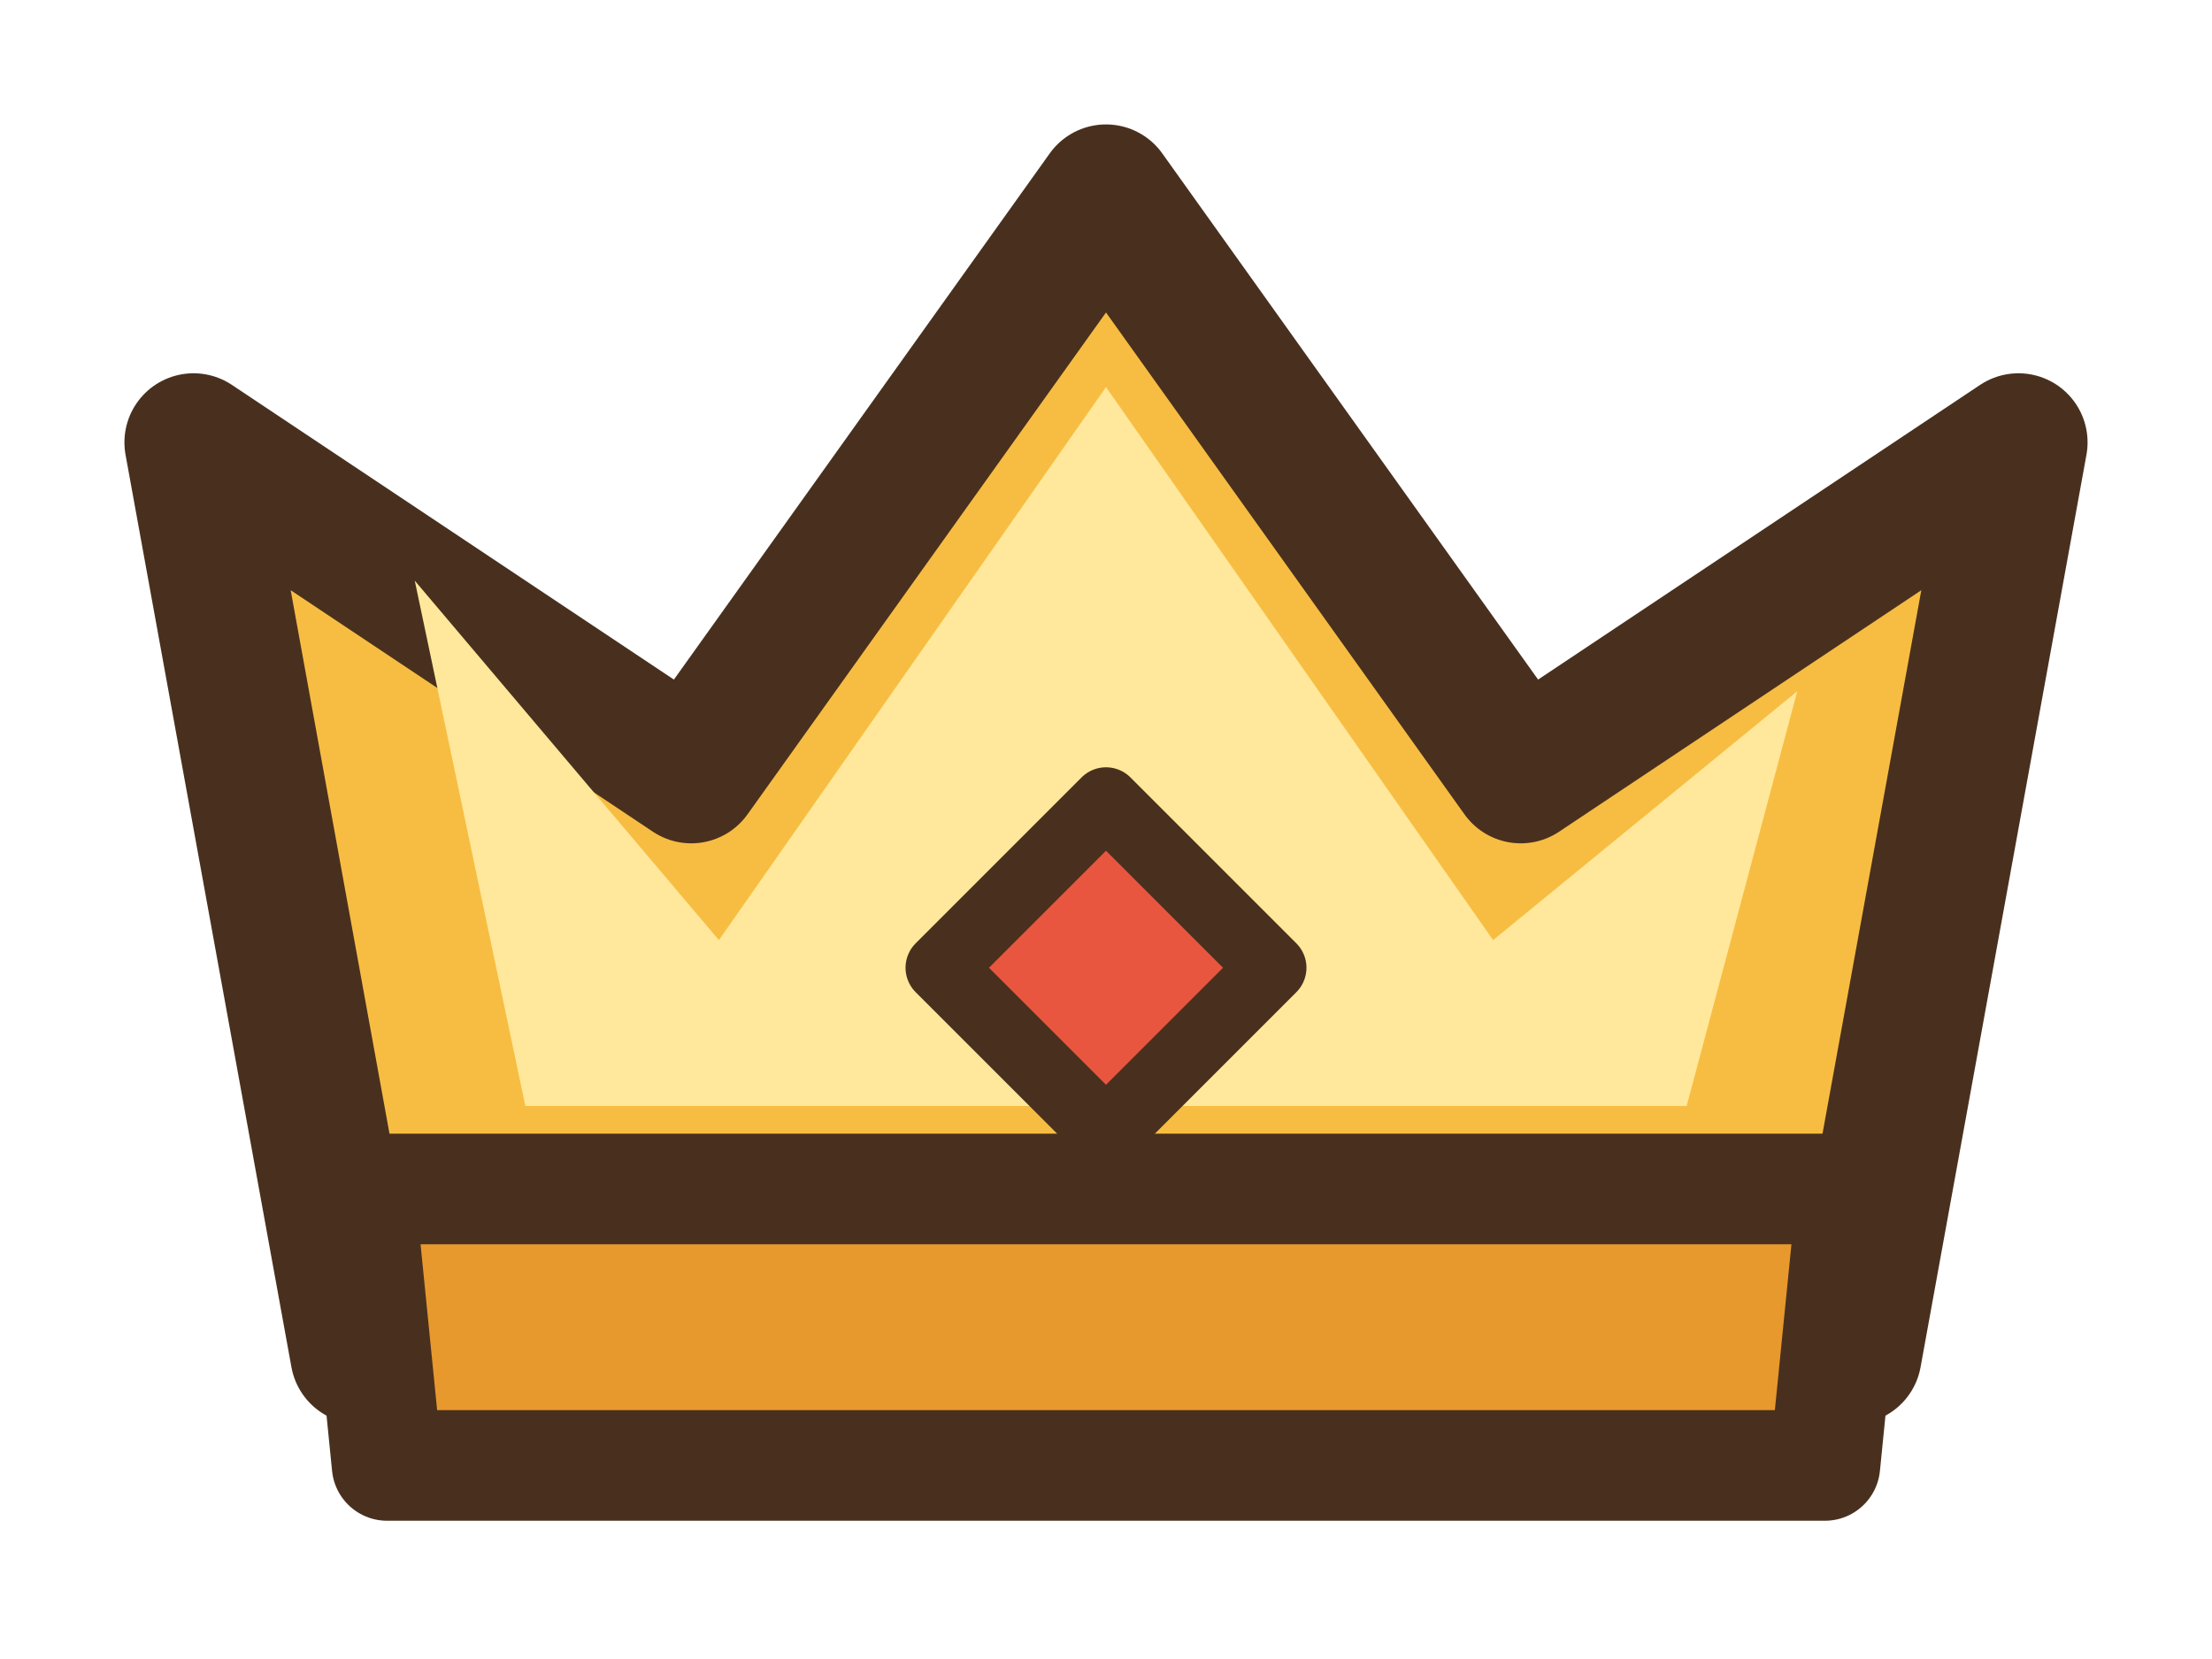
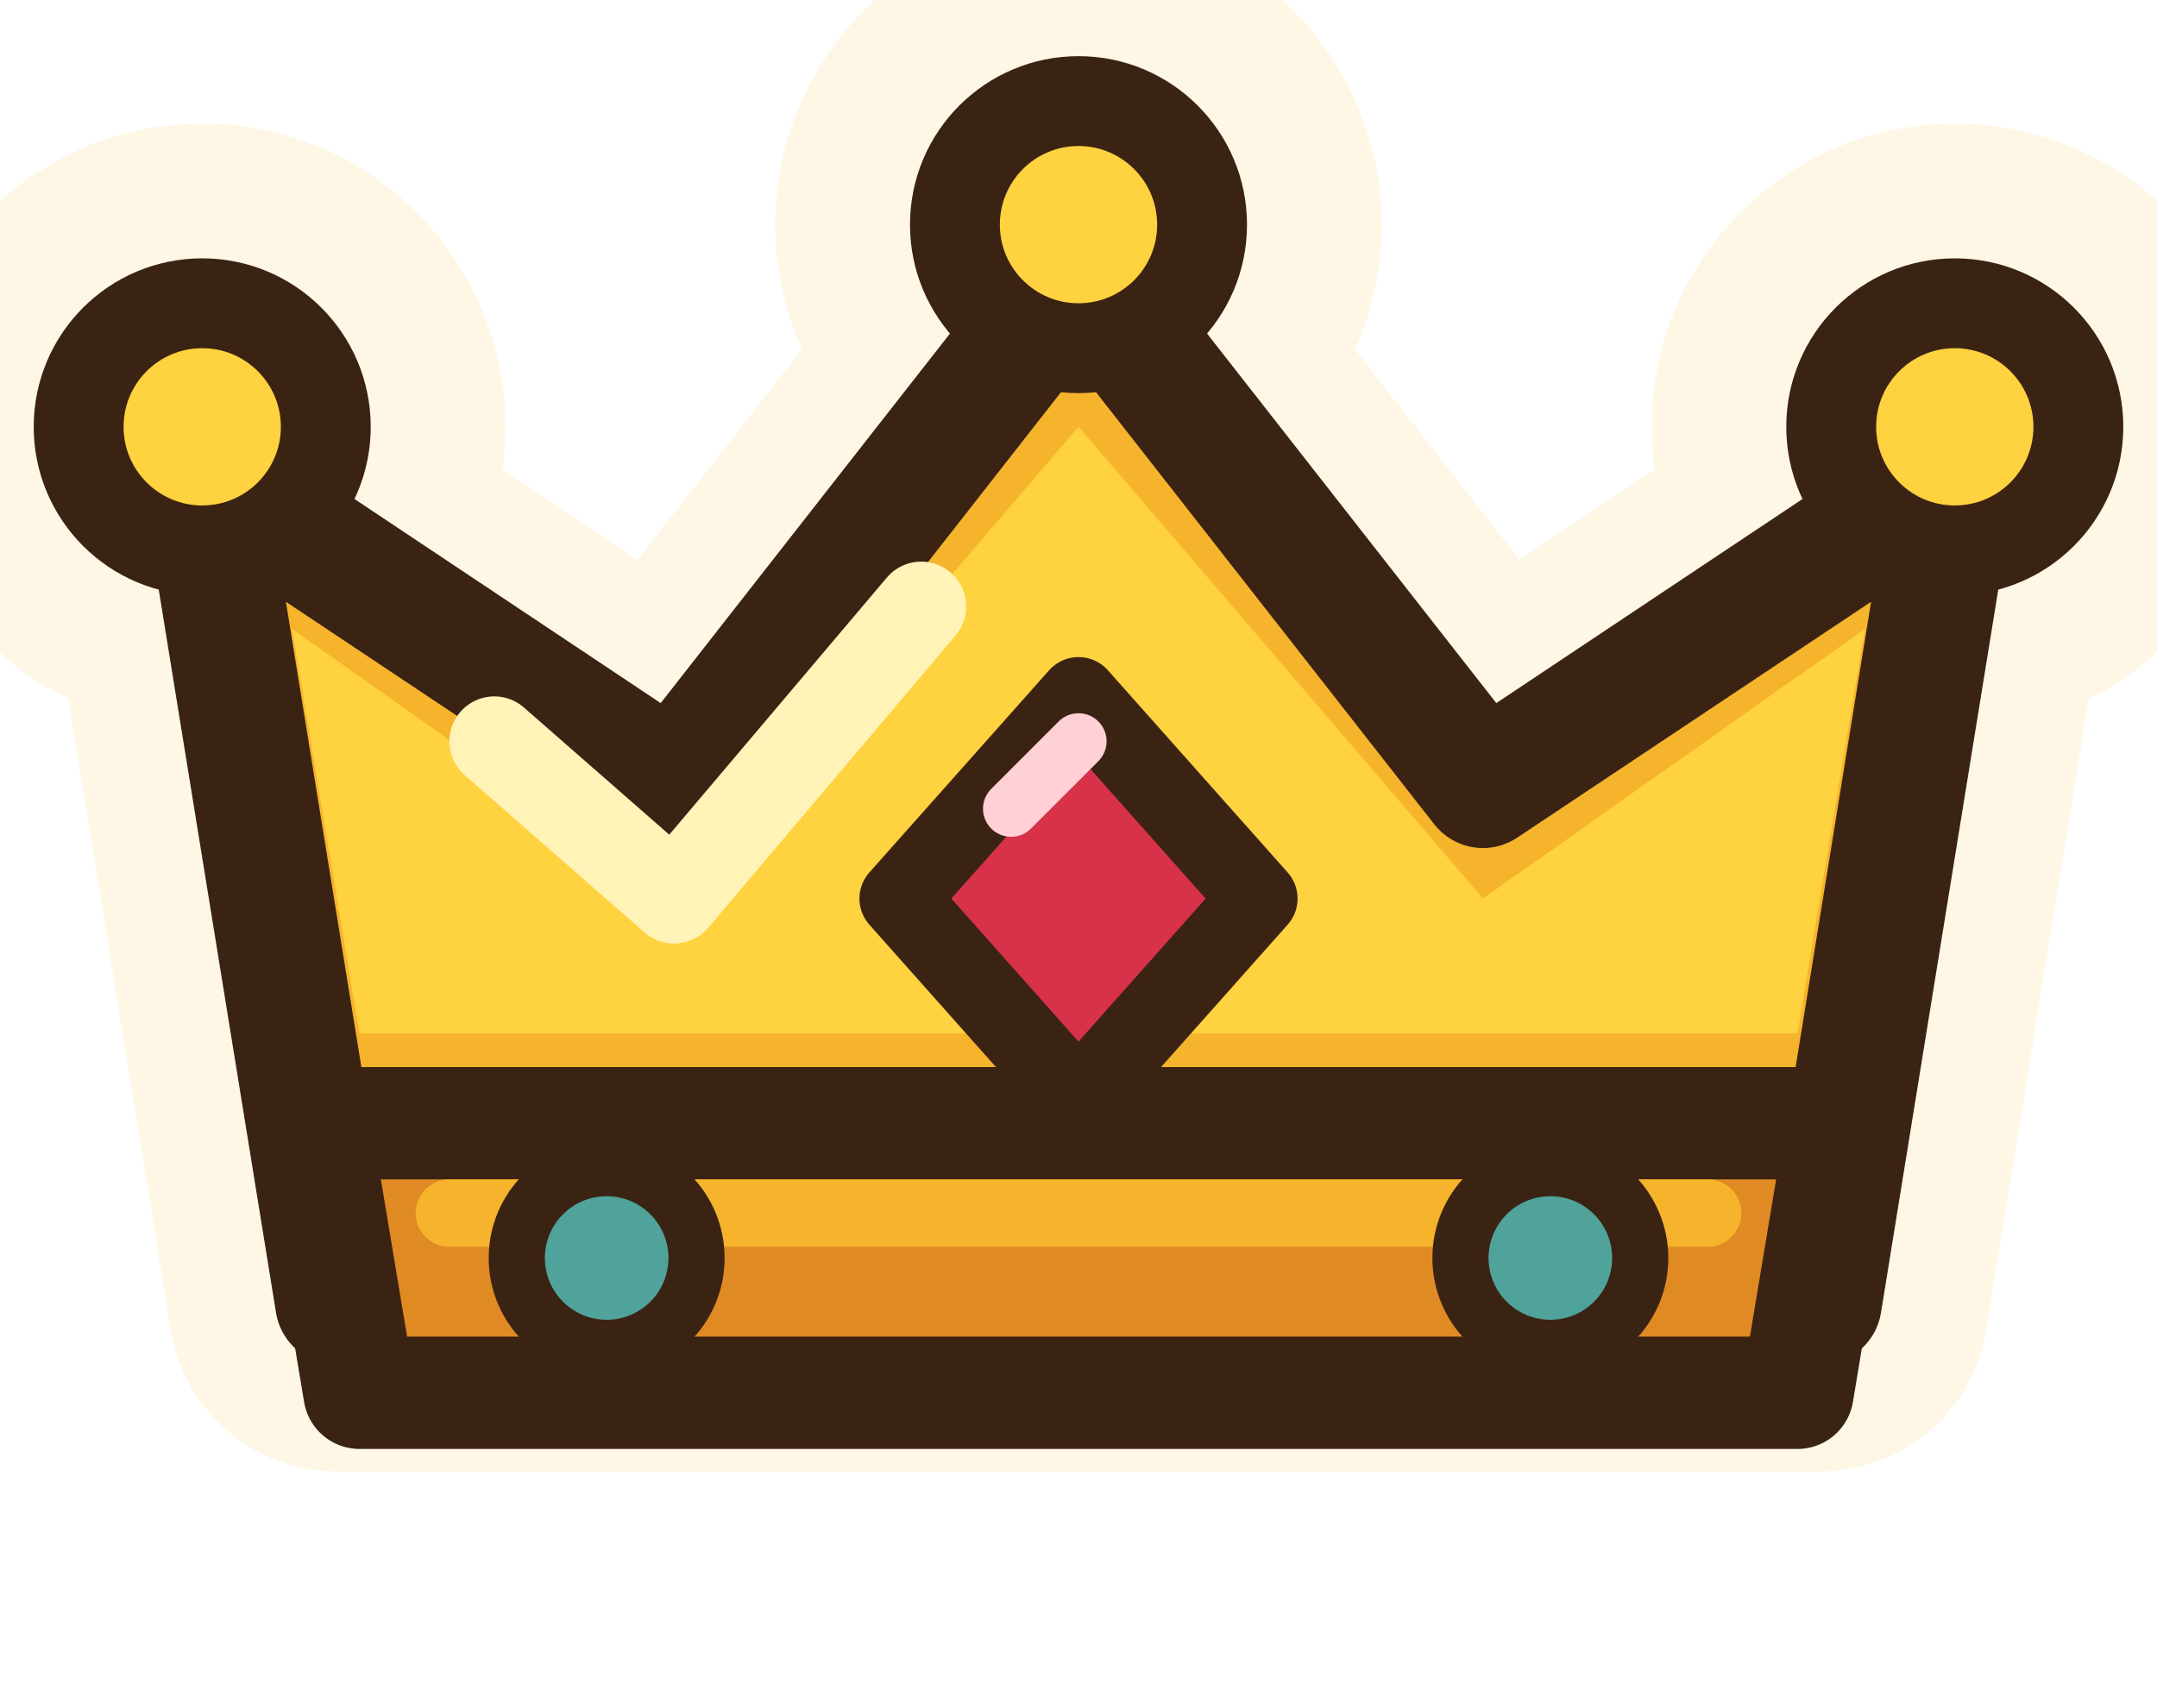
- <svg xmlns="http://www.w3.org/2000/svg" width="80" height="60" viewBox="0 0 80 60">
-   <path d="M13 49 7 16 25 28 40 7 55 28 73 16 67 49Z" fill="#f7bd42" stroke="#49301e" stroke-width="5" stroke-linejoin="round" />
-   <path d="m15 21 11 13L40 14l14 20 11-9-4 15H19Z" fill="#ffe89b" />
-   <path d="M13 43h54l-1 10H14Z" fill="#e8992d" stroke="#49301e" stroke-width="4" stroke-linejoin="round" />
-   <path d="m40 29 6 6-6 6-6-6Z" fill="#e9563f" stroke="#49301e" stroke-width="2.5" stroke-linejoin="round" />
+ <svg xmlns="http://www.w3.org/2000/svg" width="96" height="76" viewBox="0 0 96 76">
+   <g stroke-linejoin="round" stroke-linecap="round">
+     <g stroke="#fff7e6" stroke-width="15" fill="#fff7e6">
+       <path d="M15 58 9 21 30 35 48 12 66 35 87 21 81 58Z" />
+       <circle cx="9" cy="19" r="6" />
+       <circle cx="48" cy="10" r="6" />
+       <circle cx="87" cy="19" r="6" />
+     </g>
+     <path d="M15 58 9 21 30 35 48 12 66 35 87 21 81 58Z" fill="#f6b42c" stroke="#3b2314" stroke-width="5.5" />
+     <path d="M16 46 13 28 30 40 48 19 66 40 83 28 80 46Z" fill="#ffd23f" />
+     <path d="M22 33 30 40 41 27" fill="none" stroke="#fff3b8" stroke-width="4" />
+     <path d="M14 50h68l-2 12H16Z" fill="#e08a24" stroke="#3b2314" stroke-width="5" />
+     <path d="M20 54h56" stroke="#f6b42c" stroke-width="3" />
+     <circle cx="9" cy="19" r="5.5" fill="#ffd23f" stroke="#3b2314" stroke-width="4" />
+     <circle cx="48" cy="10" r="5.5" fill="#ffd23f" stroke="#3b2314" stroke-width="4" />
+     <circle cx="87" cy="19" r="5.5" fill="#ffd23f" stroke="#3b2314" stroke-width="4" />
+     <path d="M48 31 56 40 48 49 40 40Z" fill="#d8324a" stroke="#3b2314" stroke-width="3.5" />
+     <path d="M45 36 48 33" stroke="#ffd0d6" stroke-width="2.5" />
+     <circle cx="27" cy="56" r="4" fill="#4fa39a" stroke="#3b2314" stroke-width="2.5" />
+     <circle cx="69" cy="56" r="4" fill="#4fa39a" stroke="#3b2314" stroke-width="2.5" />
+   </g>
</svg>
